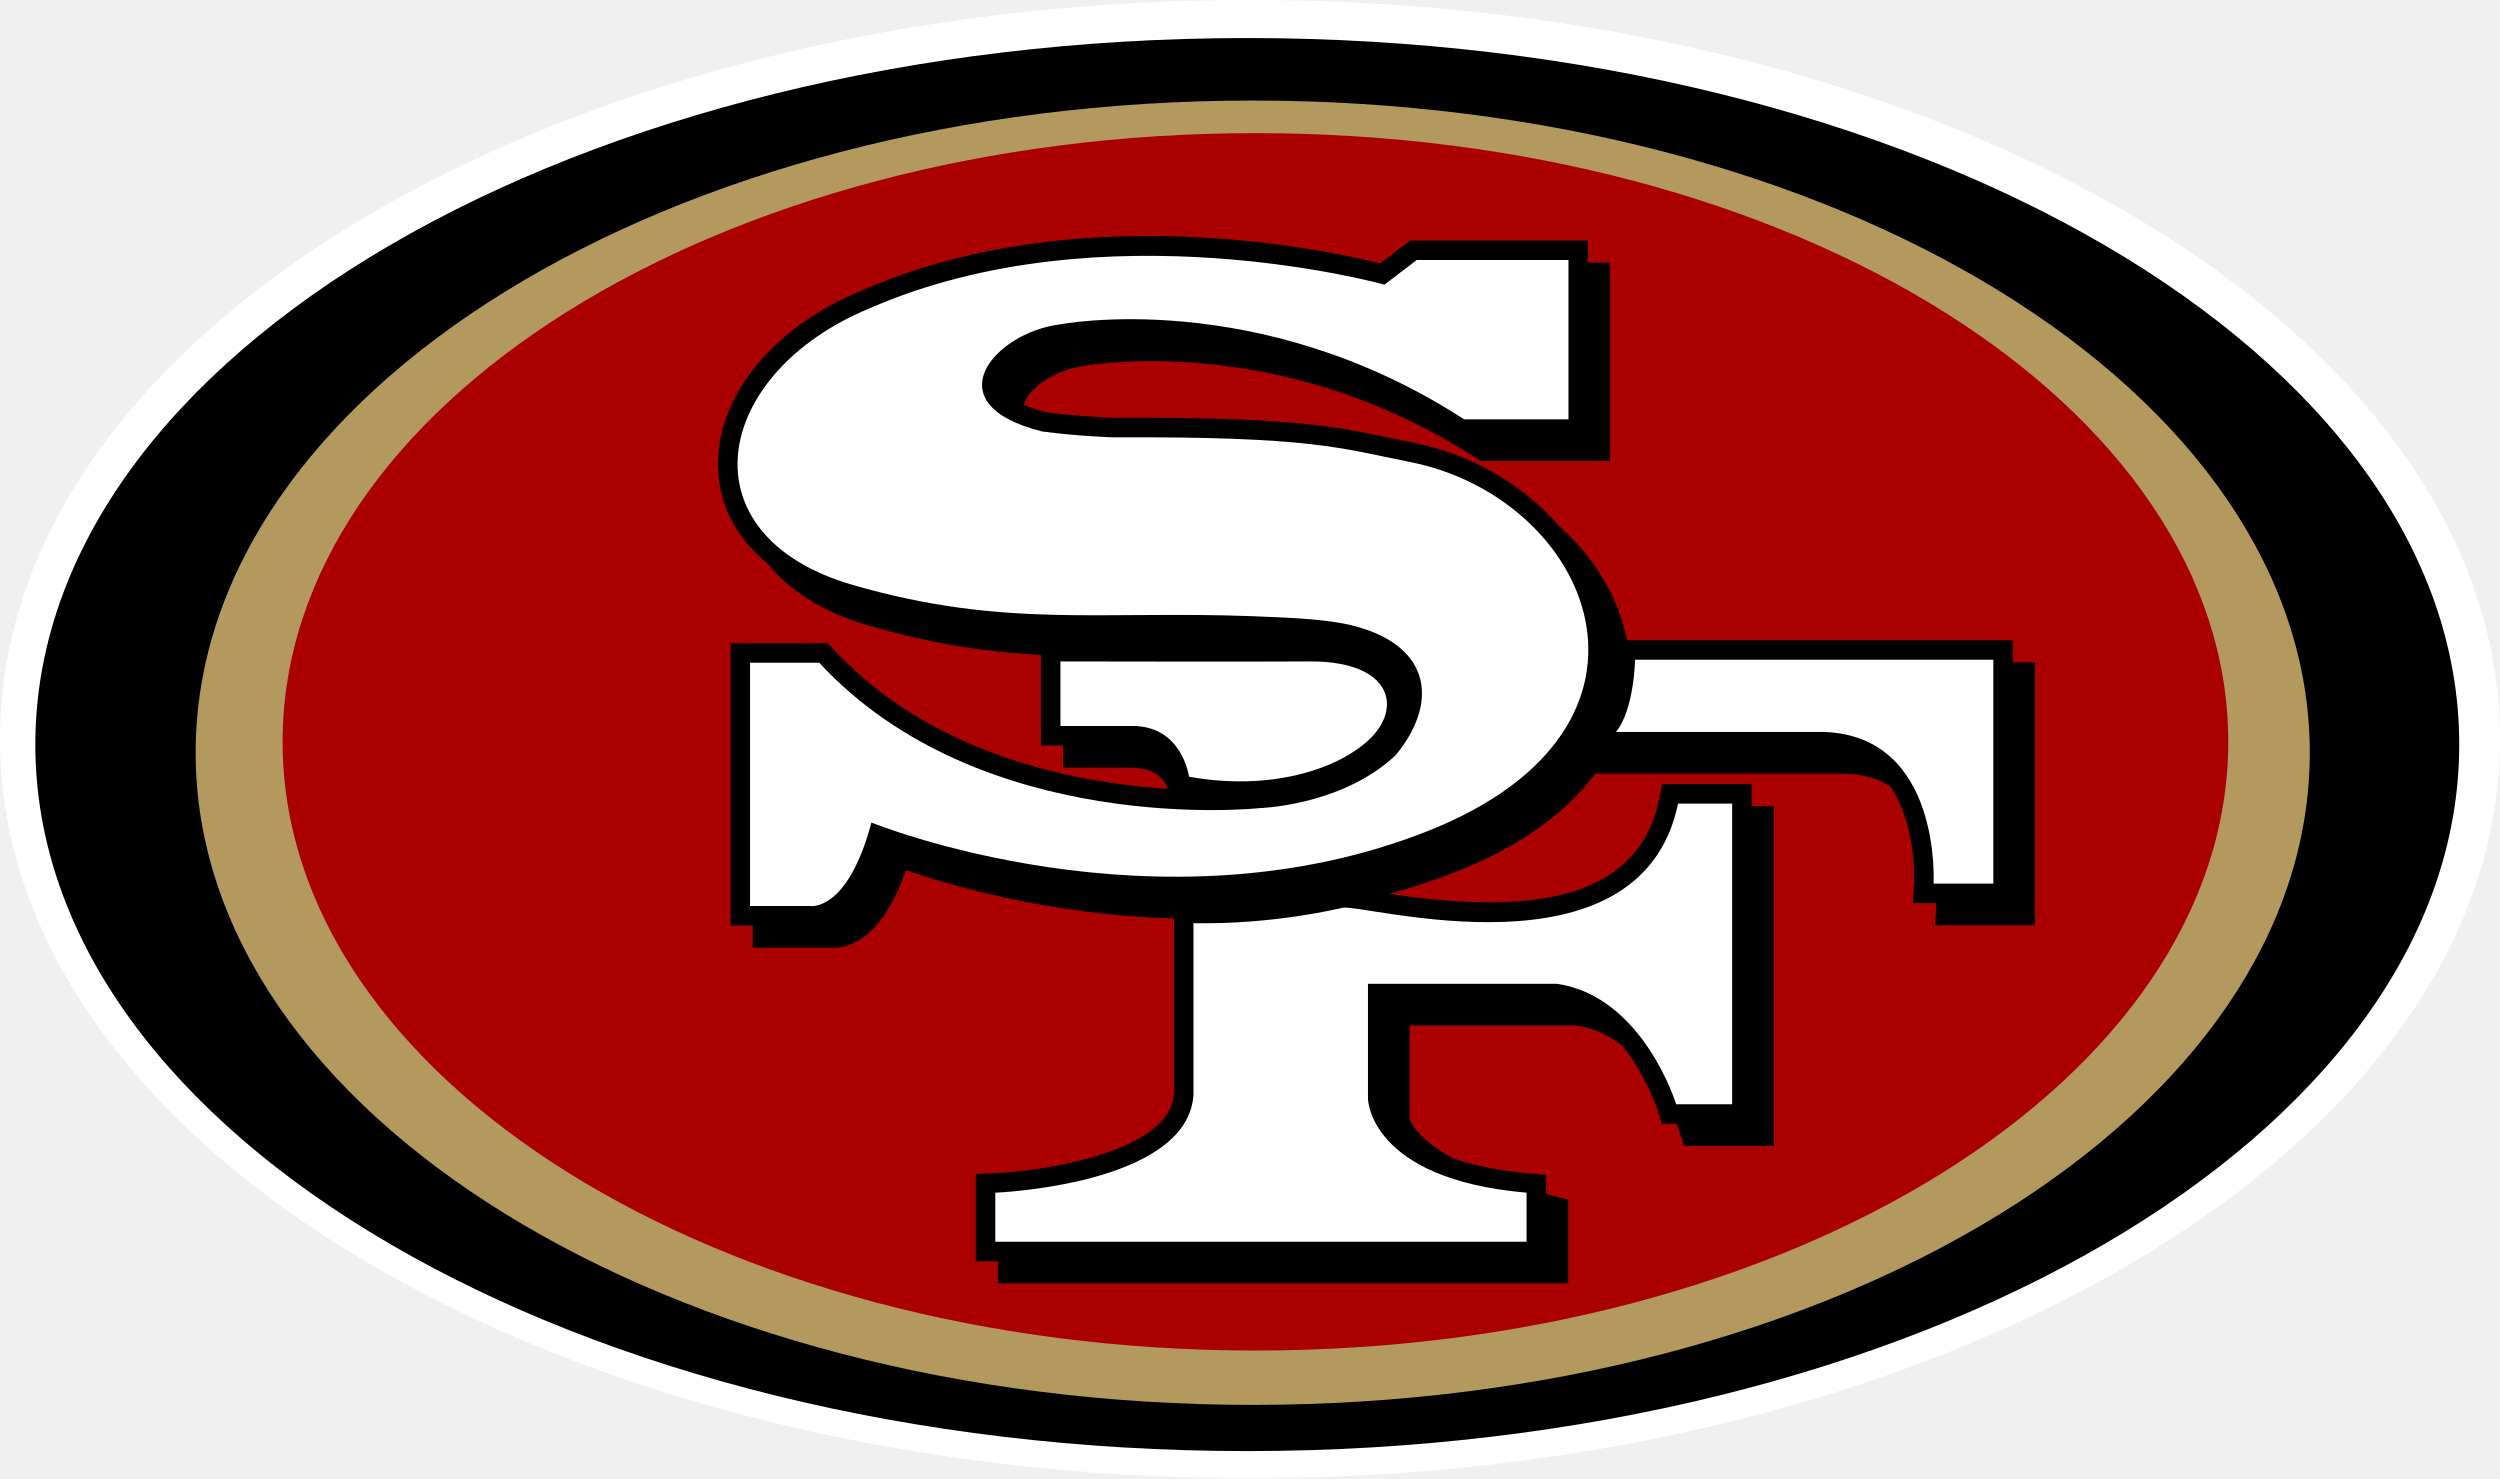
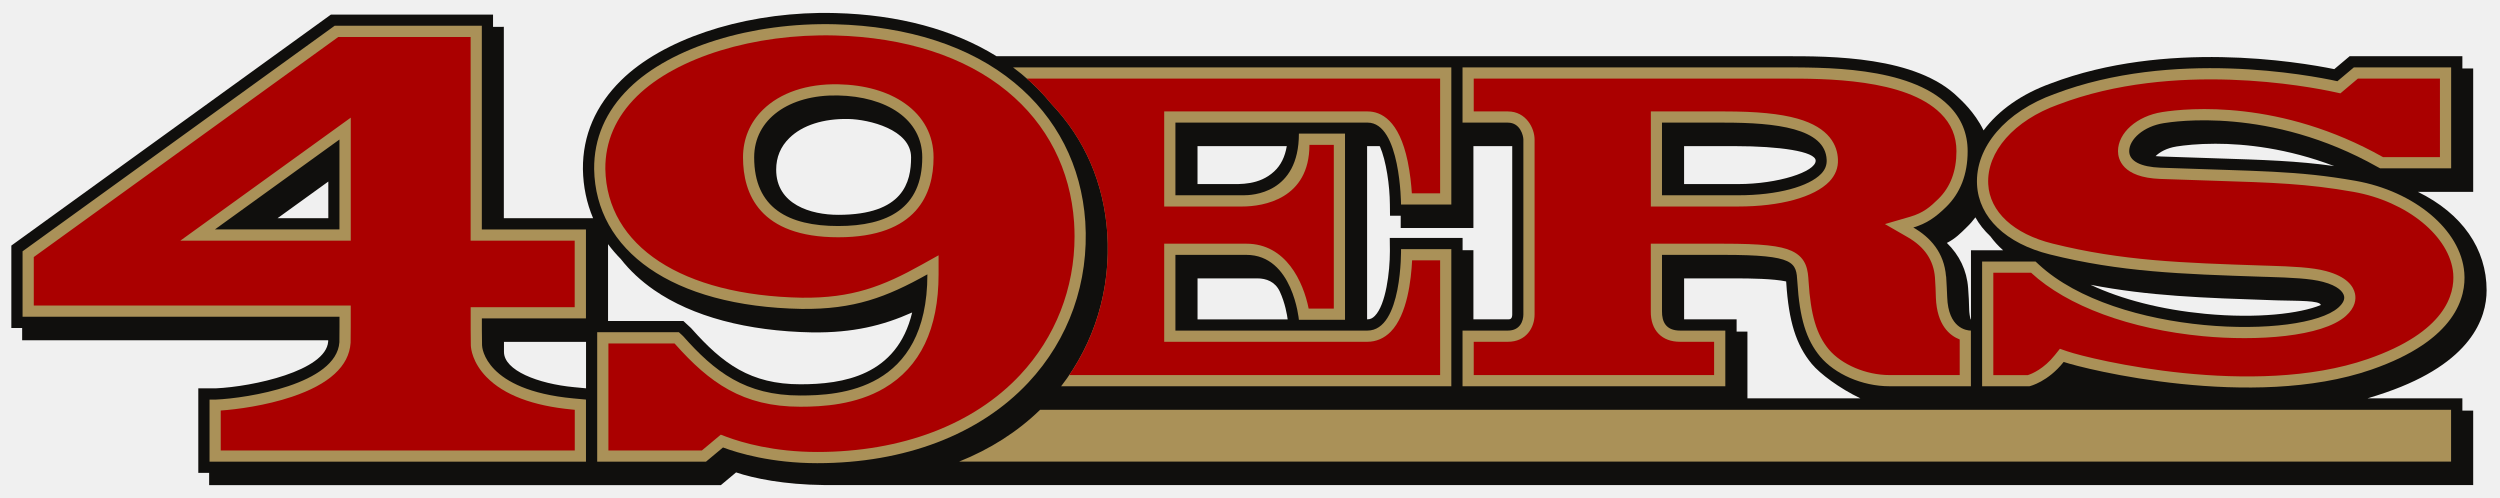
- <svg xmlns="http://www.w3.org/2000/svg" width="460" height="272">
-   <ellipse cx="230" cy="136" rx="230" ry="136" fill="#ffffff" />
-   <ellipse cx="229.5" cy="137" rx="223" ry="130" fill="#000000" />
-   <ellipse cx="230.5" cy="138.5" rx="194.5" ry="120" fill="#B3995D" />
-   <ellipse cx="231" cy="136.5" rx="179" ry="112" fill="#AA0000" />
-   <path fill="#000000" d="M370.848,121.879h-0.492v-4.074h-3.578h-67.422      c-1.523-7.99-6.121-15.4-12.676-21.186c-6.457-7.426-15.844-13.01-26.523-15.131l-4.43-0.91      c-10.25-2.154-18.34-3.859-50.906-3.695c0,0-6.266-0.215-12.344-1.02c-1.539-0.389-2.891-0.855-4.051-1.355      c0.449-2.709,5.41-6.443,11-7.168c0.582-0.105,35.824-6.59,72.102,16.904l0.891,0.574h23.84V48.334h-4.078v-4.076h-32.719      c0,0-3.887,2.967-5.512,4.211c-9.418-2.359-55.559-12.455-95.395,4.984c-16.742,6.92-27.133,19.98-26.398,33.24      c0.375,6.686,3.578,12.516,9.109,17.041c4.07,5.08,10.469,9.045,18.805,11.445c11.797,3.398,21.781,4.799,31.465,5.354v1.17      v15.465h4.082v4.076h12.438c5.152,0,6.477,2.855,6.793,3.918c-15.875-1.039-40.023-5.559-57.793-22.008l-0.668-0.721h-0.125      c-0.98-0.936-1.945-1.904-2.887-2.92l-1.063-1.154h-17.895v51.936h4.078v4.07h14.59c2.141,0.148,8.922-0.609,13.602-14.273      c7.59,2.641,26.293,8.273,49.328,8.898v32.309c-0.805,10.848-24.703,14.246-33.031,14.574l-3.438,0.133v16.063h4.074v4.07      h104.926v-15.367l-2.676-0.711c-0.48-0.121-0.934-0.246-1.398-0.375v-3.516l-3.277-0.281      c-5.898-0.523-10.438-1.547-13.961-2.797c-6.594-3.703-7.723-6.703-7.863-7.188v-17.227h30.754      c3.246,0.492,6.027,1.914,8.387,3.766c4.43,5.453,6.445,11.688,6.48,11.789l0.785,2.523l2.641,0.016h0.082      c0.367,0.922,0.563,1.508,0.566,1.539l0.785,2.531h2.641h13.883v-62.488h-3.582h-0.492v-4.082h-3.59h-12.859l-0.594,2.863      c-4.313,20.762-28.32,20.457-49.668,17.344c4.18-1.137,8.387-2.512,12.582-4.18c11.43-4.543,20.004-10.723,25.355-17.957h46.082      c3.215,0.102,5.945,0.902,8.242,2.406c4.836,7.094,4.348,17.523,4.344,17.648l-0.199,3.777h3.781h0.508      c-0.004,0.168-0.008,0.277-0.008,0.293l-0.207,3.781l3.789,0.008h14.578v-48.377H370.848z" />
-   <path fill="#FFFFFF" d="M297.34,134.674h38.195c21.816,0.695,20.238,27.914,20.238,27.914h11      v-41.199h-65.922C300.852,121.389,300.695,130.609,297.34,134.674" />
-   <path fill="#FFFFFF" d="M219.598,169.861v31.637c-1.133,16.582-36.465,17.957-36.465,17.957      v9.027h97.754v-9.027c-29.051-2.512-29.18-17.316-29.18-17.316v-21.125h34.723c15.883,2.266,21.988,22.168,21.988,22.168h10.293      v-55.32h-9.945c-6.914,33.324-57.98,18.332-61.758,19.168C247.008,167.029,234.43,170.17,219.598,169.861" />
-   <path fill="#FFFFFF" d="M250.098,115.434c13.27,3.889,14.504,14.014,6.734,23.494      c-9.941,9.383-25.125,9.77-25.125,9.77s-51.125,5.527-80.961-26.75h-12.738v44.762h11.164c0,0,6.805,1.043,11.168-15.359      c0,0,52.496,21.363,102.43,1.539c48.363-19.211,29.957-61.287-3.32-67.881c-12.797-2.535-17.887-4.725-54.613-4.535      c0,0-6.629-0.211-13.086-1.086c-20.242-5.059-8.73-18.145,3.141-19.68c0,0,36.469-7.189,74.512,17.451h19.195V47.842h-27.926      l-5.93,4.535c0,0-51.766-14.455-94.75,4.361c-28.891,11.945-34.555,41.824-3,50.92c27.789,8.01,45.504,4.654,73.664,5.729      C238.527,113.688,245.367,113.998,250.098,115.434" />
-   <path fill="#FFFFFF" d="M208.387,133.582h-13.266v-11.879c10.281,0,31.25,0.084,46.086,0      c14.93,0,16.918,8.629,10.629,14.465c-5.93,5.502-18.352,9.42-33.055,6.744C218.781,142.912,217.57,133.582,208.387,133.582" />
+ <svg xmlns="http://www.w3.org/2000/svg" xml:space="preserve" height="38.206" viewBox="0 0 191.885 38.206" width="191.88" version="1.1">
+   <g transform="matrix(1.25 0 0 -1.25 -285.22 514.97)">
+     <g>
+       <path d="m62.879 0.998c-6.181 0.094-12.05 2.068-15.201 5.162-1.972 1.939-2.963 4.237-2.942 6.834 0.023 1.341 0.289 2.601 0.782 3.76h-6.852v-14.69l-0.828 0.001v-0.942h-12.442l-24.531 17.731 0 6.324h0.83v0.941h23.489v0.104c-0.175 2.249-5.791 3.463-8.637 3.589h-1.332v6.487h0.832v0.941h39.277s0.787-0.658 1.168-0.976c1.349 0.455 3.69 0.939 6.75 0.97h126.58v-5.716h-0.83v-0.94h-7.28c0.46-0.135 0.93-0.284 1.4-0.447 6.59-2.272 7.74-5.718 7.74-7.848 0-3.162-1.86-5.883-5.28-7.554h4.25v-9.469h-0.83v-0.943h-8.65l-1.18 0.994c-2.82-0.574-12.96-2.249-21.76 1.098-2.25 0.808-4.03 2.082-5.16 3.604-0.7-1.435-1.76-2.352-1.93-2.522-3.21-3.187-9.78-3.177-13.41-3.172h-60.42c-3.318-2.051-7.542-3.189-12.361-3.312-0.414-0.011-0.828-0.014-1.24-0.008zm2.236 8.139c1.55 0.031 4.809 0.796 4.809 2.947 0 1.893-0.58 4.41-5.592 4.41-2.079 0-4.762-0.78-4.762-3.469 0-0.954 0.34-1.772 1.016-2.431 0.996-0.978 2.605-1.494 4.529-1.457zm104.92 1.9c2.28 0.001 5.5 0.338 9.12 1.715-2.84-0.397-5.32-0.476-9.28-0.602l-4.01-0.134c-0.15-0.005-0.3-0.016-0.42-0.028 0.31-0.308 0.85-0.619 1.6-0.738l0.02-0.004c0.57-0.089 1.6-0.209 2.97-0.209zm-65.11 0.182h0.87c0.03 0 0.07 0.005 0.11 0.011 0.49 1.122 0.76 3.016 0.77 4.477l0.01 0.857h0.82v0.942h5.58v-6.287l2.98 0.002v12.916c0 0.379-0.19 0.379-0.33 0.379h-2.65v-5.309h-0.83v-0.941h-5.59l0.01 0.877v0.169c0 1.527-0.3 4.077-1.16 4.944-0.18 0.18-0.35 0.26-0.57 0.26h-0.02v-13.297zm-13.016 0.002h6.852c-0.137 0.821-0.459 1.473-0.969 1.943-1.149 1.065-2.623 0.969-3.482 0.969h-2.401v-2.912zm37.346 0h3.93c3.35 0 6.17 0.4 6.17 1.117 0 0.854-2.9 1.795-5.95 1.795h-4.15v-2.912zm-104.06 2.718v2.815h-3.9c1.38-0.996 2.787-2.01 3.9-2.815zm126.42 2.749c0.29 0.525 0.68 1.013 1.15 1.455 0.28 0.382 0.6 0.74 0.98 1.072h-2.47v5.301c-0.01 0-0.02-0.002-0.03-0.002-0.06-0.22-0.1-0.482-0.11-0.795v-0.018c-0.01-0.466-0.03-0.993-0.08-1.603-0.1-1.347-0.67-2.514-1.63-3.448 0.65-0.329 1.04-0.73 1.52-1.203 0.25-0.236 0.47-0.491 0.67-0.759zm-104.95 2.056c0.295 0.399 0.621 0.778 0.981 1.143 0.687 0.88 1.54 1.676 2.55 2.377 2.938 2.034 7.138 3.16 12.145 3.254 3.124 0.034 5.401-0.517 7.666-1.53-1.161 4.872-5.328 5.512-8.584 5.512-3.815 0-5.953-1.572-8.355-4.279l-0.03-0.033-0.593-0.547h-5.78v-5.897zm45.246 2.627h4.584c0.683 0 1.373 0.245 1.729 1.01 0.415 0.893 0.564 1.82 0.605 2.137h-6.918v-3.147zm37.346 0h3.85c1.29 0 2.99 0.027 3.98 0.234 0.01 0.03 0.01 0.063 0.01 0.096 0.19 2.981 0.76 4.777 1.95 6.223 0.64 0.773 2.14 1.889 3.74 2.654h-8.67v-5.121h-0.83v-0.941h-4.03v-3.145zm31.19 0.49c4.48 0.868 8.63 1.007 14.04 1.188l0.38 0.012c1.44 0.044 3.21-0.006 3.26 0.355-1.59 0.655-4.83 1.06-8.87 0.676-3.37-0.32-6.41-1.102-8.81-2.231zm-121.77 4.383h6.299v3.565l-0.909-0.086c-2.799-0.263-5.39-1.291-5.39-2.707v-0.772z" transform="matrix(.8 0 0 -.8 228.18 411.98)" fill="#100f0d" />
+       <path d="m64.098 1.867c-6.406-0.165-12.615 1.761-15.815 4.908-1.8 1.767-2.705 3.857-2.685 6.213 0.112 6.221 5.917 10.541 15.922 10.727 4.029 0.046 6.507-0.892 9.656-2.653 0 8.933-6.776 9.299-9.76 9.299-4.227 0-6.568-1.824-8.998-4.566l-0.316-0.291h-6.27v9.934h8.352l1.304-1.088c1.143 0.425 3.717 1.205 7.239 1.205 6.705 0 12.456-2.195 16.189-6.178 3.124-3.335 4.682-7.722 4.379-12.363-0.294-4.29-2.176-7.979-5.447-10.668-3.388-2.79-8.145-4.335-13.75-4.479zm-38.418 0.115c0.001 0-23.953 17.311-23.953 17.311l-0 5.021h24.326v0.733c0-0.007-0.008 0.999-0.008 1.224-0.221 3.224-7.065 4.297-9.477 4.403h-0.49v4.764h28.893v-4.764l-0.987-0.092c-6.748-0.636-6.99-3.893-6.99-4.076l-0.014-1.197v-0.866h7.989v-6.828h-7.992v-15.633l-11.297 0zm52.072 3.197c0.219 0.162 0.433 0.329 0.643 0.5 0.86 0.707 1.632 1.482 2.308 2.314 2.547 2.674 4.017 6.061 4.279 9.904v0.002c0.281 4.317-0.967 8.43-3.541 11.752h29.949v-10.523h-3.86s0.11 6.25-2.58 6.25h-14.737v-5.811h5.445c3.578 0 4.033 4.985 4.033 4.985 0 0.001 3.539 0 3.539 0v-14.291h-3.539c0 4.628-3.633 4.732-4.248 4.732h-5.23v-5.578h14.747c2.54 0 2.57 6.289 2.57 6.289h3.86v-10.525l-33.638-0zm34.498 0v4.236l3.48 0.002c0.96 0 1.19 1.02 1.19 1.295v13.424c0 0.473-0.23 1.242-1.19 1.242h-3.48v4.273h20.17v-4.273h-3.47c-1.1 0-1.4-0.687-1.39-1.486v-4.325h4.71c5.55 0 5.59 0.582 5.68 2.082 0.17 2.78 0.68 4.437 1.75 5.723 1.11 1.324 3.2 2.279 5.33 2.279h6.24v-4.273c-0.35 0-1.74-0.19-1.82-2.574-0.02-0.462-0.04-0.985-0.08-1.582h-0.01c-0.14-1.842-1.22-3.014-2.51-3.756 1.02-0.299 1.71-0.785 2.52-1.578 1.09-1.065 1.65-2.504 1.65-4.28 0-1.366-0.49-2.548-1.46-3.509-3.07-3.047-9.7-2.92-13.04-2.92h-24.27zm68.41 0l-1.26 1.059c-2.13-0.463-12.65-2.471-21.71 0.979-3.76 1.35-6.1 4.087-5.95 6.961 0.13 2.517 2.22 4.519 5.59 5.355 5.42 1.349 10.01 1.504 16.35 1.715l0.37 0.01c1.81 0.056 3.27 0.12 4.24 0.379 1.18 0.311 1.55 0.777 1.62 1.086 0.06 0.252-0.06 0.554-0.44 0.892-2.78 2.444-17.01 2.22-22.99-3.308l-0.25-0.231h-4.1v9.576h3.63c0.07-0.016 1.43-0.35 2.63-1.867 1.62 0.552 14.49 3.746 23.61 0.592 6.55-2.262 7.29-5.633 7.14-7.443-0.26-3.296-3.84-6.253-8.35-7.051-4.52-0.798-7.43-0.726-14.96-1.006-1.52-0.058-2.41-0.502-2.41-1.273 0-0.906 1.1-1.905 2.66-2.149 0.72-0.111 8.13-1.303 16.4 3.363l0.2 0.108h5.45v-7.746h-7.47zm-116.36 2.152c3.751 0.074 6.482 1.834 6.482 4.752 0 3.907-2.651 5.27-6.451 5.27s-6.451-1.363-6.451-5.27c0-2.918 2.669-4.824 6.42-4.752zm63.259 2.086h4.79c3.92 0 7.75 0.422 7.85 2.855 0.02 0.409-0.12 0.752-0.42 1.069-0.94 0.974-3.32 1.652-6.38 1.652h-5.84v-5.576zm-101.51 1.297v6.9h-9.559l9.559-6.9zm53.779 20.742c-1.734 1.69-3.834 3.022-6.213 3.977h114.51v-3.977h-108.3z" fill-opacity=".941" transform="matrix(.8 0 0 -.8 228.18 411.98)" fill="#b3995d" />
+       <path d="m64.076 2.727c-6.184-0.157-12.146 1.671-15.191 4.662-1.626 1.598-2.443 3.48-2.428 5.584 0.109 5.923 5.888 9.711 15.074 9.882 3.85 0.045 6.211-0.859 9.225-2.544l1.279-0.713v1.464c0 4.178-1.407 7.12-4.185 8.743-2.173 1.271-4.713 1.418-6.434 1.418-4.425 0-6.965-1.845-9.613-4.821-0.005-0.006-0.024-0.025-0.037-0.037h-5.073v8.213h7.176c0.32-0.265 1.449-1.211 1.449-1.211l0.469 0.176c1.156 0.43 3.591 1.152 6.94 1.152 6.464 0 11.992-2.097 15.56-5.906 2.719-2.902 4.184-6.648 4.184-10.646 0-0.357-0.014-0.713-0.035-1.071-0.279-4.049-2.054-7.528-5.135-10.06-3.24-2.665-7.814-4.147-13.225-4.285zm-38.121 0.119l-23.367 16.888-0 3.721h24.328v1.604l-0.01 1.246-0.002 0.025c-0.122 1.777-1.636 3.166-4.502 4.129-2.026 0.681-4.248 0.972-5.464 1.055v3.064h27.173v-3.119c-0.122-0.011-0.207-0.021-0.207-0.021-3.017-0.284-5.224-1.12-6.558-2.485h-0.002c-1.092-1.118-1.199-2.196-1.209-2.402l-0.002-0.02s-0.012-1.214-0.012-1.222v-1.725h7.984v-5.107h-7.988v-15.631l-10.162-0zm52.859 3.193c0.693 0.608 1.323 1.263 1.887 1.957 2.547 2.674 4.019 6.061 4.281 9.904 0.259 3.951-0.767 7.732-2.916 10.893h28.464v-8.805h-2.15c-0.07 1.431-0.36 4.171-1.64 5.475-0.5 0.508-1.12 0.775-1.79 0.775h-15.598v-7.529h6.306c3.04 0 4.372 2.923 4.782 4.984h1.93v-12.57h-1.87c0 4.151-3.525 4.732-5.16 4.732h-5.988v-7.298h15.608c1.04 0 2.42 0.666 3.08 3.83 0.19 0.916 0.28 1.822 0.32 2.457h2.17v-8.805h-31.716zm34.296 0v2.518h2.62c1.4 0 2.05 1.287 2.05 2.156v13.424c0 1.012-0.64 2.101-2.05 2.101h-2.62v2.555h18.45v-2.555h-2.61c-0.69 0-1.24-0.203-1.64-0.603-0.41-0.414-0.62-1.002-0.61-1.742v-5.184h5.57c2.91 0 4.38 0.154 5.25 0.557 1.18 0.55 1.24 1.535 1.29 2.33 0.16 2.58 0.61 4.093 1.55 5.224 0.98 1.166 2.86 1.973 4.67 1.973h5.38v-2.732c-0.76-0.296-1.75-1.087-1.83-3.225v-0.016c-0.01-0.448-0.03-0.957-0.07-1.529-0.11-1.319-0.79-2.327-2.09-3.08l-1.75-1.008 1.94-0.564c1.02-0.299 1.54-0.757 2.16-1.366 0.92-0.896 1.39-2.129 1.39-3.664 0-1.144-0.4-2.091-1.21-2.896-2.7-2.686-8.91-2.679-12.05-2.674h-23.79zm67.86 0l-1.34 1.131-0.42-0.092c-1.99-0.435-12.36-2.427-21.21 0.943l-0.02 0.006c-3.4 1.222-5.51 3.622-5.38 6.108 0.11 2.12 1.95 3.826 4.94 4.566 5.33 1.327 9.88 1.478 16.17 1.686l0.37 0.011c1.87 0.058 3.38 0.127 4.43 0.409 1.63 0.43 2.12 1.18 2.24 1.736 0.09 0.419 0.04 1.056-0.71 1.721-1.83 1.609-6.82 1.935-10.95 1.545-5.62-0.535-10.43-2.309-13.2-4.871h-2.9v7.804 0.053h2.65c0.31-0.097 1.23-0.473 2.08-1.545l0.38-0.475 0.57 0.196c1.84 0.629 14.29 3.624 23.05 0.595 6-2.074 6.69-5.001 6.57-6.562-0.24-2.844-3.53-5.543-7.66-6.274-3.55-0.628-6.13-0.71-10.82-0.857l-4.01-0.135c-2.92-0.109-3.24-1.531-3.24-2.134 0-1.408 1.46-2.696 3.39-2.997l0.01-0.002c1.99-0.31 9.07-0.976 16.94 3.458v0.002l4.37-0.002v-6.025h-6.3zm-116.65 0.434c2.055 0.04 3.828 0.549 5.129 1.469 1.44 1.016 2.201 2.448 2.201 4.143 0 2.796-1.27 6.131-7.314 6.131s-7.312-3.335-7.312-6.131c0-1.413 0.53-2.679 1.531-3.66 1.33-1.306 3.376-1.997 5.765-1.951zm62.384 2.084h5.65c2.48 0 4.26 0.175 5.59 0.549 2.5 0.701 3.08 2.088 3.12 3.131v0.006c0.03 0.643-0.2 1.213-0.66 1.697-1.16 1.201-3.77 1.915-7 1.915h-6.7v-7.297zm-99.786 0.477v9.444h-13.084l11.719-8.459 1.365-0.985z" transform="matrix(.8 0 0 -.8 228.18 411.98)" fill="#a00" />
+     </g>
+   </g>
</svg>
